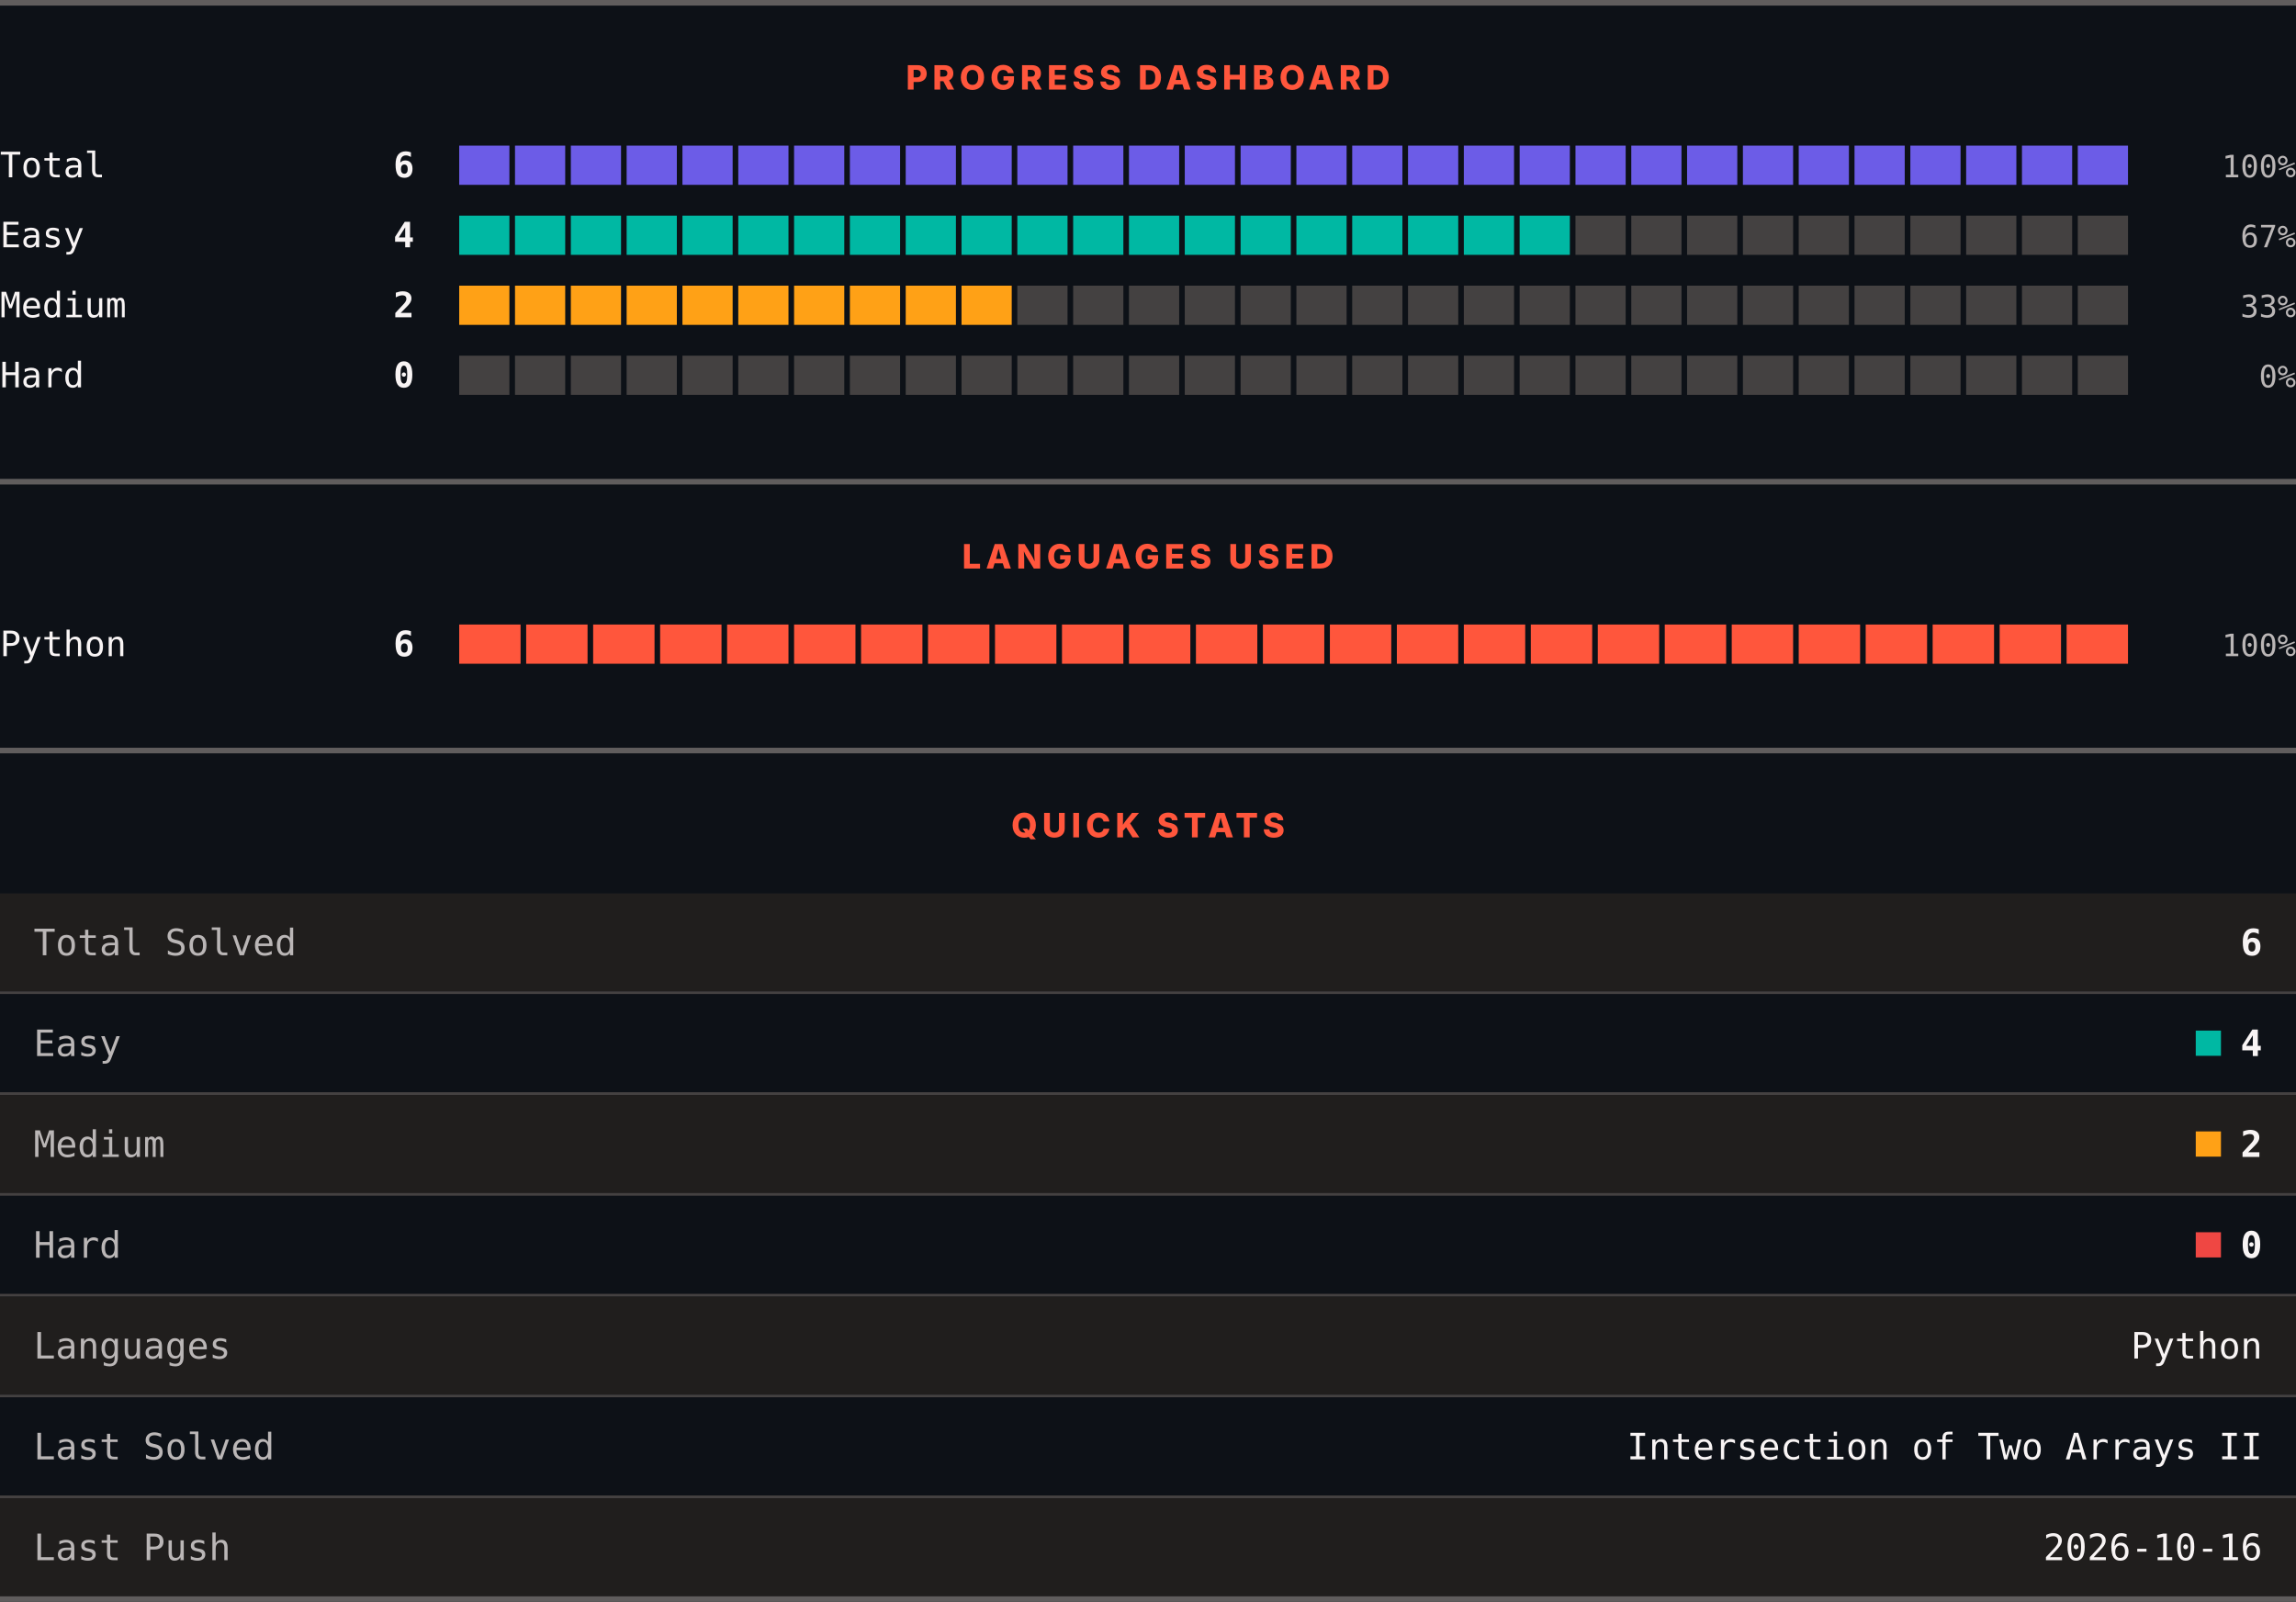
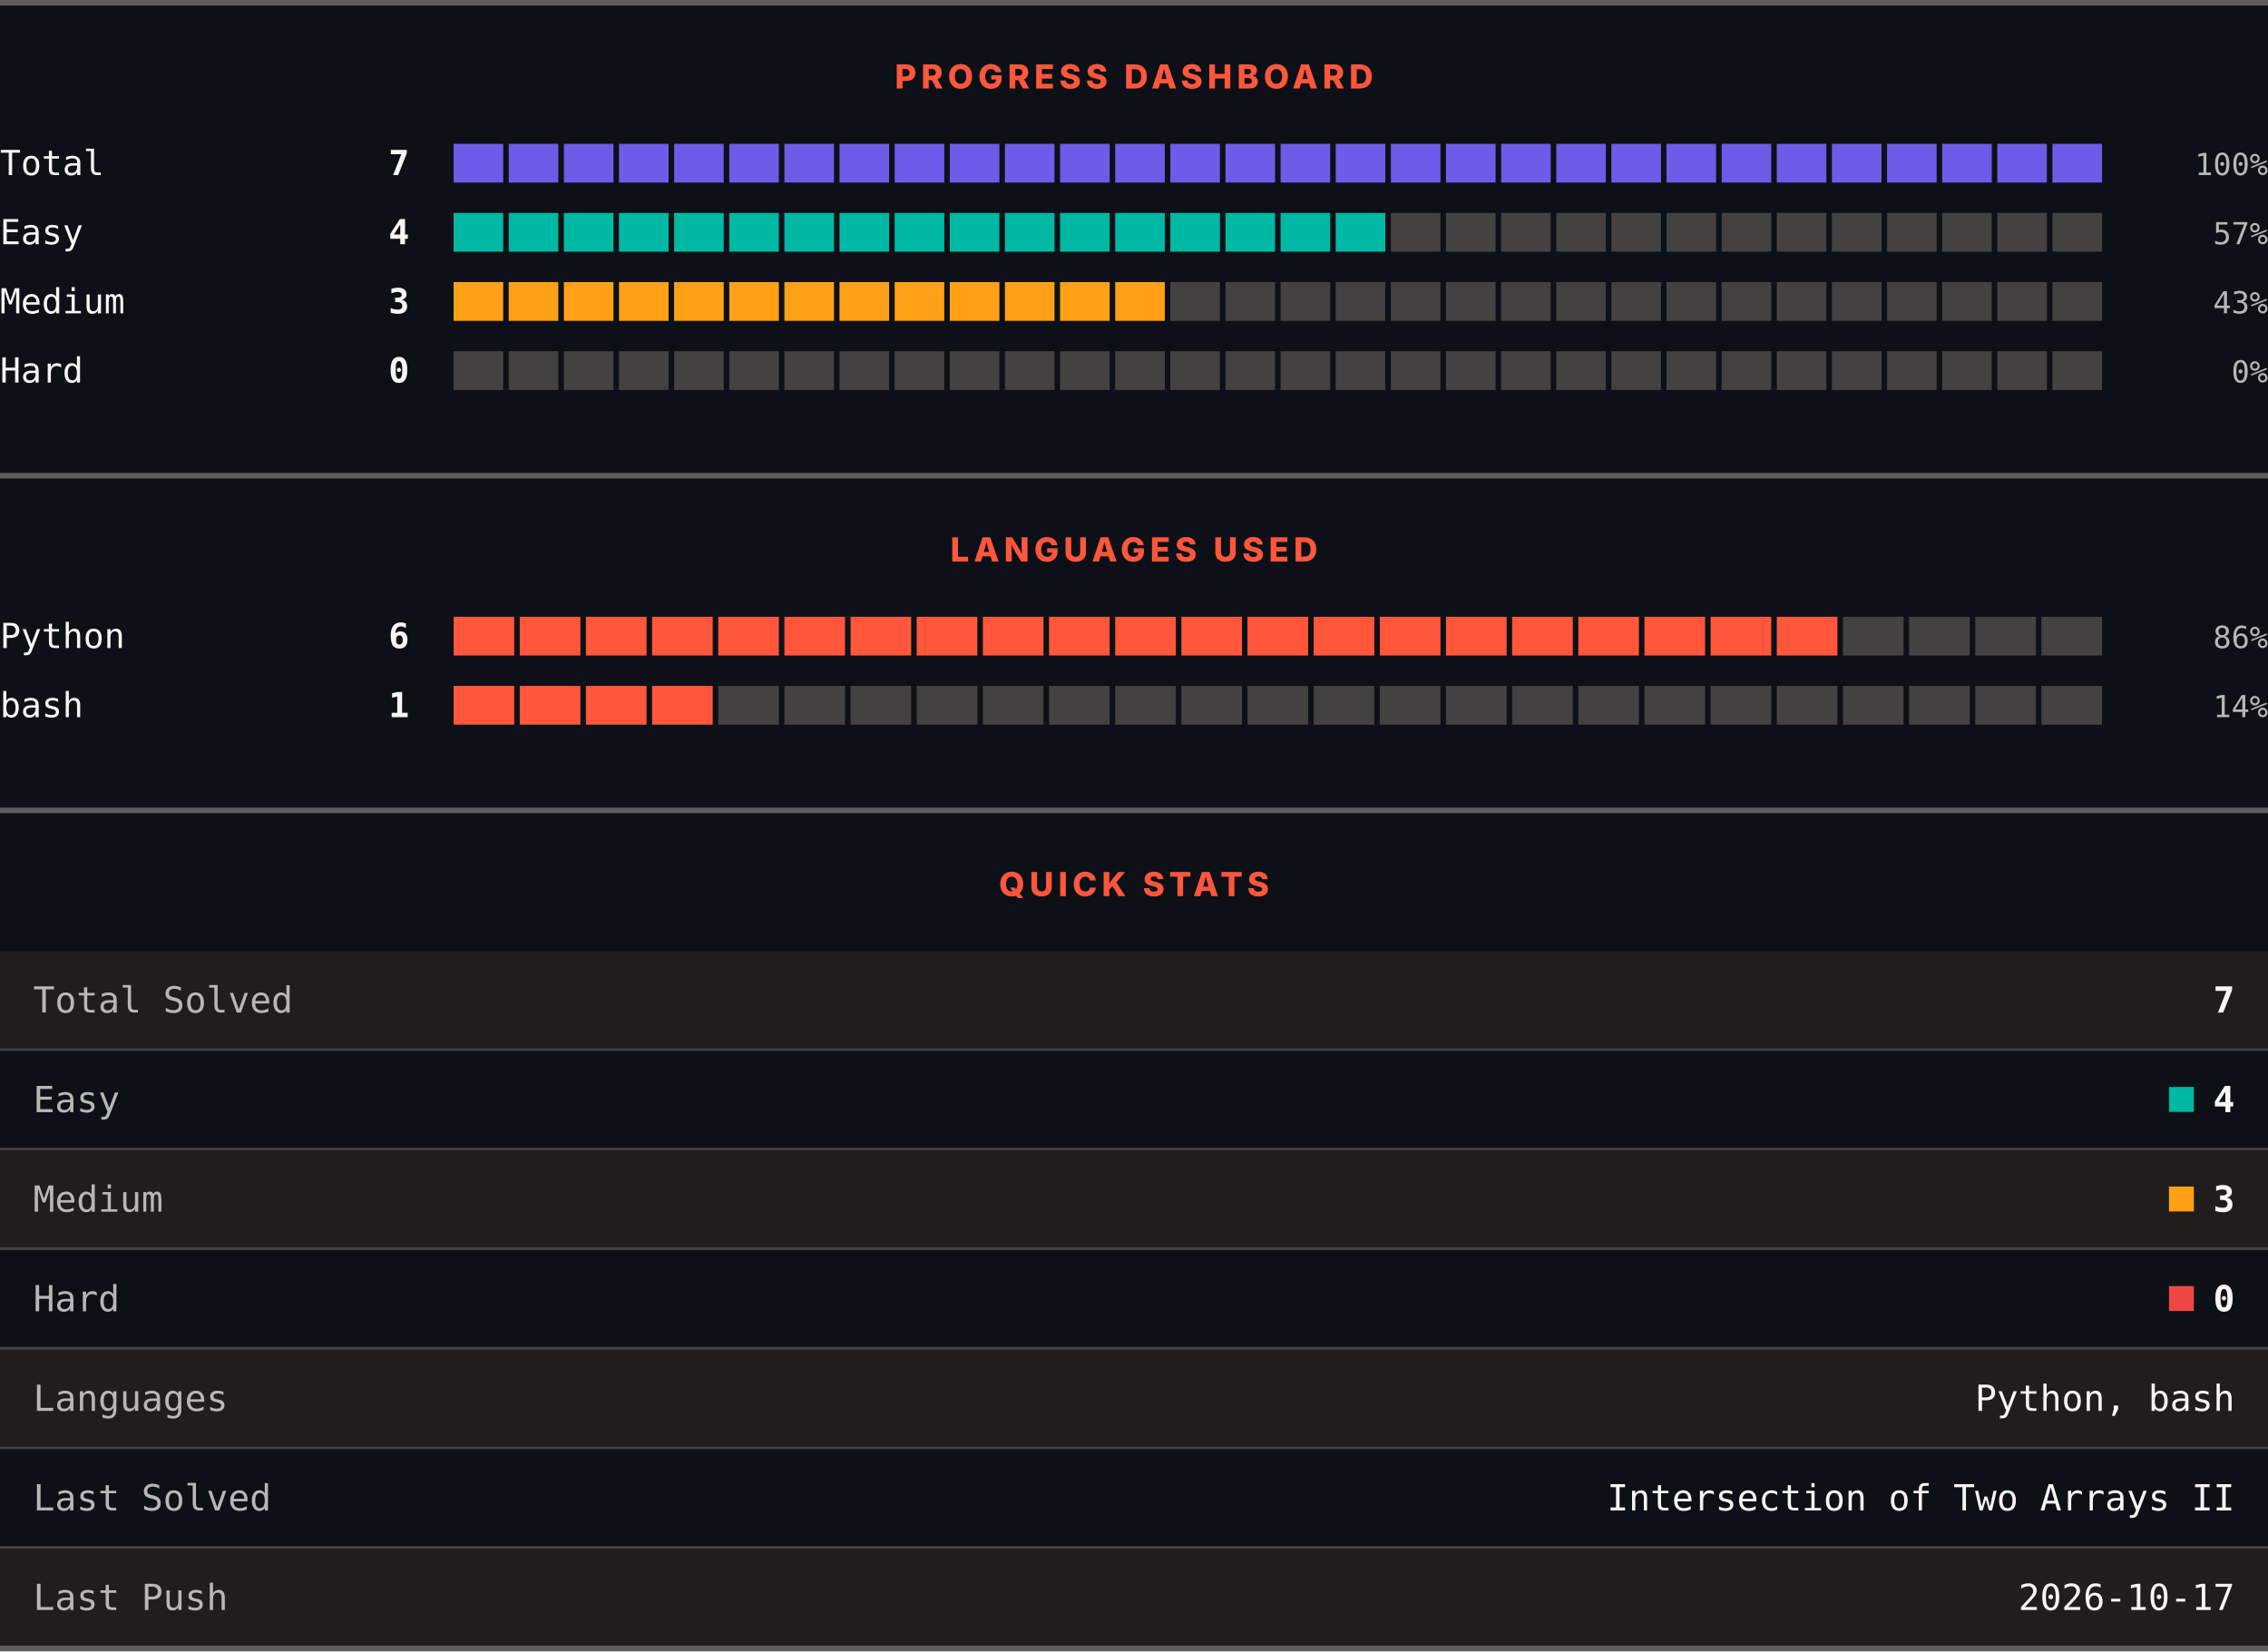
- <svg xmlns="http://www.w3.org/2000/svg" width="820" height="572" viewBox="0 0 820 572" role="img" aria-label="LeetCode progress, languages and quick stats">
-   <rect width="820" height="572" fill="#0d1117" />
+ <svg xmlns="http://www.w3.org/2000/svg" width="820" height="597" viewBox="0 0 820 597" role="img" aria-label="LeetCode progress, languages and quick stats">
+   <rect width="820" height="597" fill="#0d1117" />
  <rect x="0" y="0" width="820" height="2" fill="#605d5d" />
  <text x="410" y="32" text-anchor="middle" font-family="Archivo, system-ui, -apple-system, Segoe UI, sans-serif" font-size="12" font-weight="800" letter-spacing="1.68" fill="#ff563c">PROGRESS DASHBOARD</text>
  <text x="0" y="63.3" font-family="ui-monospace, SFMono-Regular, Menlo, Consolas, monospace" font-size="12.5" fill="#f8f4f4">Total</text>
-   <text x="148" y="63.3" text-anchor="end" font-family="ui-monospace, SFMono-Regular, Menlo, Consolas, monospace" font-size="12.5" font-weight="700" fill="#f8f4f4">6</text>
+   <text x="148" y="63.3" text-anchor="end" font-family="ui-monospace, SFMono-Regular, Menlo, Consolas, monospace" font-size="12.5" font-weight="700" fill="#f8f4f4">7</text>
  <rect x="164.00" y="52" width="17.93" height="14" fill="#6c5ce7" />
  <rect x="183.93" y="52" width="17.93" height="14" fill="#6c5ce7" />
  <rect x="203.87" y="52" width="17.93" height="14" fill="#6c5ce7" />
  <rect x="223.80" y="52" width="17.93" height="14" fill="#6c5ce7" />
  <rect x="243.73" y="52" width="17.93" height="14" fill="#6c5ce7" />
  <rect x="263.67" y="52" width="17.93" height="14" fill="#6c5ce7" />
  <rect x="283.60" y="52" width="17.93" height="14" fill="#6c5ce7" />
  <rect x="303.53" y="52" width="17.93" height="14" fill="#6c5ce7" />
  <rect x="323.47" y="52" width="17.93" height="14" fill="#6c5ce7" />
  <rect x="343.40" y="52" width="17.93" height="14" fill="#6c5ce7" />
  <rect x="363.33" y="52" width="17.93" height="14" fill="#6c5ce7" />
  <rect x="383.27" y="52" width="17.93" height="14" fill="#6c5ce7" />
  <rect x="403.20" y="52" width="17.93" height="14" fill="#6c5ce7" />
  <rect x="423.13" y="52" width="17.93" height="14" fill="#6c5ce7" />
  <rect x="443.07" y="52" width="17.93" height="14" fill="#6c5ce7" />
  <rect x="463.00" y="52" width="17.93" height="14" fill="#6c5ce7" />
  <rect x="482.93" y="52" width="17.93" height="14" fill="#6c5ce7" />
  <rect x="502.87" y="52" width="17.93" height="14" fill="#6c5ce7" />
  <rect x="522.80" y="52" width="17.93" height="14" fill="#6c5ce7" />
  <rect x="542.73" y="52" width="17.93" height="14" fill="#6c5ce7" />
  <rect x="562.67" y="52" width="17.93" height="14" fill="#6c5ce7" />
  <rect x="582.60" y="52" width="17.93" height="14" fill="#6c5ce7" />
  <rect x="602.53" y="52" width="17.93" height="14" fill="#6c5ce7" />
  <rect x="622.47" y="52" width="17.93" height="14" fill="#6c5ce7" />
  <rect x="642.40" y="52" width="17.93" height="14" fill="#6c5ce7" />
  <rect x="662.33" y="52" width="17.93" height="14" fill="#6c5ce7" />
  <rect x="682.27" y="52" width="17.93" height="14" fill="#6c5ce7" />
  <rect x="702.20" y="52" width="17.93" height="14" fill="#6c5ce7" />
  <rect x="722.13" y="52" width="17.93" height="14" fill="#6c5ce7" />
  <rect x="742.07" y="52" width="17.93" height="14" fill="#6c5ce7" />
  <text x="820" y="63.3" text-anchor="end" font-family="ui-monospace, SFMono-Regular, Menlo, Consolas, monospace" font-size="11" fill="#bab6b6">100%</text>
  <text x="0" y="88.3" font-family="ui-monospace, SFMono-Regular, Menlo, Consolas, monospace" font-size="12.5" fill="#f8f4f4">Easy</text>
  <text x="148" y="88.3" text-anchor="end" font-family="ui-monospace, SFMono-Regular, Menlo, Consolas, monospace" font-size="12.5" font-weight="700" fill="#f8f4f4">4</text>
  <rect x="164.00" y="77" width="17.93" height="14" fill="#00b8a3" />
  <rect x="183.93" y="77" width="17.93" height="14" fill="#00b8a3" />
  <rect x="203.87" y="77" width="17.93" height="14" fill="#00b8a3" />
  <rect x="223.80" y="77" width="17.93" height="14" fill="#00b8a3" />
  <rect x="243.73" y="77" width="17.93" height="14" fill="#00b8a3" />
  <rect x="263.67" y="77" width="17.93" height="14" fill="#00b8a3" />
  <rect x="283.60" y="77" width="17.93" height="14" fill="#00b8a3" />
  <rect x="303.53" y="77" width="17.93" height="14" fill="#00b8a3" />
  <rect x="323.47" y="77" width="17.93" height="14" fill="#00b8a3" />
  <rect x="343.40" y="77" width="17.93" height="14" fill="#00b8a3" />
  <rect x="363.33" y="77" width="17.93" height="14" fill="#00b8a3" />
  <rect x="383.27" y="77" width="17.93" height="14" fill="#00b8a3" />
  <rect x="403.20" y="77" width="17.93" height="14" fill="#00b8a3" />
  <rect x="423.13" y="77" width="17.93" height="14" fill="#00b8a3" />
  <rect x="443.07" y="77" width="17.93" height="14" fill="#00b8a3" />
  <rect x="463.00" y="77" width="17.93" height="14" fill="#00b8a3" />
  <rect x="482.93" y="77" width="17.93" height="14" fill="#00b8a3" />
-   <rect x="502.87" y="77" width="17.93" height="14" fill="#00b8a3" />
-   <rect x="522.80" y="77" width="17.93" height="14" fill="#00b8a3" />
-   <rect x="542.73" y="77" width="17.93" height="14" fill="#00b8a3" />
+   <rect x="502.87" y="77" width="17.93" height="14" fill="#444141" />
+   <rect x="522.80" y="77" width="17.93" height="14" fill="#444141" />
+   <rect x="542.73" y="77" width="17.93" height="14" fill="#444141" />
  <rect x="562.67" y="77" width="17.93" height="14" fill="#444141" />
  <rect x="582.60" y="77" width="17.93" height="14" fill="#444141" />
  <rect x="602.53" y="77" width="17.93" height="14" fill="#444141" />
  <rect x="622.47" y="77" width="17.93" height="14" fill="#444141" />
  <rect x="642.40" y="77" width="17.93" height="14" fill="#444141" />
  <rect x="662.33" y="77" width="17.93" height="14" fill="#444141" />
  <rect x="682.27" y="77" width="17.93" height="14" fill="#444141" />
  <rect x="702.20" y="77" width="17.93" height="14" fill="#444141" />
  <rect x="722.13" y="77" width="17.93" height="14" fill="#444141" />
  <rect x="742.07" y="77" width="17.93" height="14" fill="#444141" />
-   <text x="820" y="88.3" text-anchor="end" font-family="ui-monospace, SFMono-Regular, Menlo, Consolas, monospace" font-size="11" fill="#bab6b6">67%</text>
+   <text x="820" y="88.3" text-anchor="end" font-family="ui-monospace, SFMono-Regular, Menlo, Consolas, monospace" font-size="11" fill="#bab6b6">57%</text>
  <text x="0" y="113.3" font-family="ui-monospace, SFMono-Regular, Menlo, Consolas, monospace" font-size="12.5" fill="#f8f4f4">Medium</text>
-   <text x="148" y="113.3" text-anchor="end" font-family="ui-monospace, SFMono-Regular, Menlo, Consolas, monospace" font-size="12.5" font-weight="700" fill="#f8f4f4">2</text>
+   <text x="148" y="113.3" text-anchor="end" font-family="ui-monospace, SFMono-Regular, Menlo, Consolas, monospace" font-size="12.5" font-weight="700" fill="#f8f4f4">3</text>
  <rect x="164.00" y="102" width="17.93" height="14" fill="#ffa116" />
  <rect x="183.93" y="102" width="17.93" height="14" fill="#ffa116" />
  <rect x="203.87" y="102" width="17.93" height="14" fill="#ffa116" />
  <rect x="223.80" y="102" width="17.93" height="14" fill="#ffa116" />
  <rect x="243.73" y="102" width="17.93" height="14" fill="#ffa116" />
  <rect x="263.67" y="102" width="17.93" height="14" fill="#ffa116" />
  <rect x="283.60" y="102" width="17.93" height="14" fill="#ffa116" />
  <rect x="303.53" y="102" width="17.93" height="14" fill="#ffa116" />
  <rect x="323.47" y="102" width="17.93" height="14" fill="#ffa116" />
  <rect x="343.40" y="102" width="17.93" height="14" fill="#ffa116" />
-   <rect x="363.33" y="102" width="17.93" height="14" fill="#444141" />
-   <rect x="383.27" y="102" width="17.93" height="14" fill="#444141" />
-   <rect x="403.20" y="102" width="17.93" height="14" fill="#444141" />
+   <rect x="363.33" y="102" width="17.93" height="14" fill="#ffa116" />
+   <rect x="383.27" y="102" width="17.93" height="14" fill="#ffa116" />
+   <rect x="403.20" y="102" width="17.93" height="14" fill="#ffa116" />
  <rect x="423.13" y="102" width="17.93" height="14" fill="#444141" />
  <rect x="443.07" y="102" width="17.93" height="14" fill="#444141" />
  <rect x="463.00" y="102" width="17.93" height="14" fill="#444141" />
  <rect x="482.93" y="102" width="17.93" height="14" fill="#444141" />
  <rect x="502.87" y="102" width="17.93" height="14" fill="#444141" />
  <rect x="522.80" y="102" width="17.93" height="14" fill="#444141" />
  <rect x="542.73" y="102" width="17.93" height="14" fill="#444141" />
  <rect x="562.67" y="102" width="17.93" height="14" fill="#444141" />
  <rect x="582.60" y="102" width="17.93" height="14" fill="#444141" />
  <rect x="602.53" y="102" width="17.93" height="14" fill="#444141" />
  <rect x="622.47" y="102" width="17.93" height="14" fill="#444141" />
  <rect x="642.40" y="102" width="17.93" height="14" fill="#444141" />
  <rect x="662.33" y="102" width="17.93" height="14" fill="#444141" />
  <rect x="682.27" y="102" width="17.93" height="14" fill="#444141" />
  <rect x="702.20" y="102" width="17.93" height="14" fill="#444141" />
  <rect x="722.13" y="102" width="17.93" height="14" fill="#444141" />
  <rect x="742.07" y="102" width="17.93" height="14" fill="#444141" />
-   <text x="820" y="113.3" text-anchor="end" font-family="ui-monospace, SFMono-Regular, Menlo, Consolas, monospace" font-size="11" fill="#bab6b6">33%</text>
+   <text x="820" y="113.3" text-anchor="end" font-family="ui-monospace, SFMono-Regular, Menlo, Consolas, monospace" font-size="11" fill="#bab6b6">43%</text>
  <text x="0" y="138.3" font-family="ui-monospace, SFMono-Regular, Menlo, Consolas, monospace" font-size="12.5" fill="#f8f4f4">Hard</text>
  <text x="148" y="138.3" text-anchor="end" font-family="ui-monospace, SFMono-Regular, Menlo, Consolas, monospace" font-size="12.5" font-weight="700" fill="#f8f4f4">0</text>
  <rect x="164.00" y="127" width="17.93" height="14" fill="#444141" />
  <rect x="183.93" y="127" width="17.93" height="14" fill="#444141" />
  <rect x="203.87" y="127" width="17.93" height="14" fill="#444141" />
  <rect x="223.80" y="127" width="17.93" height="14" fill="#444141" />
  <rect x="243.73" y="127" width="17.93" height="14" fill="#444141" />
  <rect x="263.67" y="127" width="17.93" height="14" fill="#444141" />
  <rect x="283.60" y="127" width="17.93" height="14" fill="#444141" />
  <rect x="303.53" y="127" width="17.93" height="14" fill="#444141" />
  <rect x="323.47" y="127" width="17.93" height="14" fill="#444141" />
  <rect x="343.40" y="127" width="17.93" height="14" fill="#444141" />
  <rect x="363.33" y="127" width="17.93" height="14" fill="#444141" />
  <rect x="383.27" y="127" width="17.93" height="14" fill="#444141" />
  <rect x="403.20" y="127" width="17.93" height="14" fill="#444141" />
  <rect x="423.13" y="127" width="17.93" height="14" fill="#444141" />
  <rect x="443.07" y="127" width="17.93" height="14" fill="#444141" />
  <rect x="463.00" y="127" width="17.93" height="14" fill="#444141" />
  <rect x="482.93" y="127" width="17.93" height="14" fill="#444141" />
  <rect x="502.87" y="127" width="17.93" height="14" fill="#444141" />
  <rect x="522.80" y="127" width="17.93" height="14" fill="#444141" />
  <rect x="542.73" y="127" width="17.93" height="14" fill="#444141" />
  <rect x="562.67" y="127" width="17.93" height="14" fill="#444141" />
  <rect x="582.60" y="127" width="17.93" height="14" fill="#444141" />
  <rect x="602.53" y="127" width="17.93" height="14" fill="#444141" />
  <rect x="622.47" y="127" width="17.93" height="14" fill="#444141" />
  <rect x="642.40" y="127" width="17.93" height="14" fill="#444141" />
  <rect x="662.33" y="127" width="17.93" height="14" fill="#444141" />
  <rect x="682.27" y="127" width="17.93" height="14" fill="#444141" />
  <rect x="702.20" y="127" width="17.93" height="14" fill="#444141" />
  <rect x="722.13" y="127" width="17.93" height="14" fill="#444141" />
  <rect x="742.07" y="127" width="17.93" height="14" fill="#444141" />
  <text x="820" y="138.3" text-anchor="end" font-family="ui-monospace, SFMono-Regular, Menlo, Consolas, monospace" font-size="11" fill="#bab6b6">0%</text>
  <rect x="0" y="171" width="820" height="2" fill="#605d5d" />
  <text x="410" y="203" text-anchor="middle" font-family="Archivo, system-ui, -apple-system, Segoe UI, sans-serif" font-size="12" font-weight="800" letter-spacing="1.68" fill="#ff563c">LANGUAGES USED</text>
  <text x="0" y="234.3" font-family="ui-monospace, SFMono-Regular, Menlo, Consolas, monospace" font-size="12.5" fill="#f8f4f4">Python</text>
  <text x="148" y="234.3" text-anchor="end" font-family="ui-monospace, SFMono-Regular, Menlo, Consolas, monospace" font-size="12.5" font-weight="700" fill="#f8f4f4">6</text>
  <rect x="164.00" y="223" width="21.92" height="14" fill="#ff563c" />
  <rect x="187.92" y="223" width="21.92" height="14" fill="#ff563c" />
  <rect x="211.84" y="223" width="21.92" height="14" fill="#ff563c" />
  <rect x="235.76" y="223" width="21.92" height="14" fill="#ff563c" />
  <rect x="259.68" y="223" width="21.92" height="14" fill="#ff563c" />
  <rect x="283.60" y="223" width="21.92" height="14" fill="#ff563c" />
  <rect x="307.52" y="223" width="21.92" height="14" fill="#ff563c" />
  <rect x="331.44" y="223" width="21.92" height="14" fill="#ff563c" />
  <rect x="355.36" y="223" width="21.92" height="14" fill="#ff563c" />
  <rect x="379.28" y="223" width="21.92" height="14" fill="#ff563c" />
  <rect x="403.20" y="223" width="21.92" height="14" fill="#ff563c" />
  <rect x="427.12" y="223" width="21.92" height="14" fill="#ff563c" />
  <rect x="451.04" y="223" width="21.92" height="14" fill="#ff563c" />
  <rect x="474.96" y="223" width="21.92" height="14" fill="#ff563c" />
  <rect x="498.88" y="223" width="21.92" height="14" fill="#ff563c" />
  <rect x="522.80" y="223" width="21.92" height="14" fill="#ff563c" />
  <rect x="546.72" y="223" width="21.92" height="14" fill="#ff563c" />
  <rect x="570.64" y="223" width="21.92" height="14" fill="#ff563c" />
  <rect x="594.56" y="223" width="21.92" height="14" fill="#ff563c" />
  <rect x="618.48" y="223" width="21.92" height="14" fill="#ff563c" />
  <rect x="642.40" y="223" width="21.92" height="14" fill="#ff563c" />
-   <rect x="666.32" y="223" width="21.92" height="14" fill="#ff563c" />
-   <rect x="690.24" y="223" width="21.92" height="14" fill="#ff563c" />
-   <rect x="714.16" y="223" width="21.92" height="14" fill="#ff563c" />
-   <rect x="738.08" y="223" width="21.92" height="14" fill="#ff563c" />
-   <text x="820" y="234.3" text-anchor="end" font-family="ui-monospace, SFMono-Regular, Menlo, Consolas, monospace" font-size="11" fill="#bab6b6">100%</text>
-   <rect x="0" y="267" width="820" height="2" fill="#605d5d" />
-   <text x="410" y="299" text-anchor="middle" font-family="Archivo, system-ui, -apple-system, Segoe UI, sans-serif" font-size="12" font-weight="800" letter-spacing="1.68" fill="#ff563c">QUICK STATS</text>
-   <rect x="0" y="319" width="820" height="35" fill="#201e1d" />
-   <text x="12" y="341.1" font-family="ui-monospace, SFMono-Regular, Menlo, Consolas, monospace" font-size="13" fill="#bab6b6">Total Solved</text>
-   <text x="808" y="341.1" text-anchor="end" font-family="ui-monospace, SFMono-Regular, Menlo, Consolas, monospace" font-size="13" font-weight="700" fill="#f8f4f4">6</text>
-   <rect x="0" y="354" width="820" height="1" fill="#444141" />
-   <rect x="0" y="355" width="820" height="35" fill="#0d1117" />
-   <text x="12" y="377.1" font-family="ui-monospace, SFMono-Regular, Menlo, Consolas, monospace" font-size="13" fill="#bab6b6">Easy</text>
-   <rect x="784.2" y="368" width="9" height="9" fill="#00b8a3" />
-   <text x="808" y="377.1" text-anchor="end" font-family="ui-monospace, SFMono-Regular, Menlo, Consolas, monospace" font-size="13" font-weight="700" fill="#f8f4f4">4</text>
-   <rect x="0" y="390" width="820" height="1" fill="#444141" />
-   <rect x="0" y="391" width="820" height="35" fill="#201e1d" />
-   <text x="12" y="413.1" font-family="ui-monospace, SFMono-Regular, Menlo, Consolas, monospace" font-size="13" fill="#bab6b6">Medium</text>
-   <rect x="784.2" y="404" width="9" height="9" fill="#ffa116" />
-   <text x="808" y="413.1" text-anchor="end" font-family="ui-monospace, SFMono-Regular, Menlo, Consolas, monospace" font-size="13" font-weight="700" fill="#f8f4f4">2</text>
-   <rect x="0" y="426" width="820" height="1" fill="#444141" />
-   <rect x="0" y="427" width="820" height="35" fill="#0d1117" />
-   <text x="12" y="449.1" font-family="ui-monospace, SFMono-Regular, Menlo, Consolas, monospace" font-size="13" fill="#bab6b6">Hard</text>
-   <rect x="784.2" y="440" width="9" height="9" fill="#ef4743" />
-   <text x="808" y="449.1" text-anchor="end" font-family="ui-monospace, SFMono-Regular, Menlo, Consolas, monospace" font-size="13" font-weight="700" fill="#f8f4f4">0</text>
-   <rect x="0" y="462" width="820" height="1" fill="#444141" />
-   <rect x="0" y="463" width="820" height="35" fill="#201e1d" />
-   <text x="12" y="485.1" font-family="ui-monospace, SFMono-Regular, Menlo, Consolas, monospace" font-size="13" fill="#bab6b6">Languages</text>
-   <text x="808" y="485.1" text-anchor="end" font-family="ui-monospace, SFMono-Regular, Menlo, Consolas, monospace" font-size="13" fill="#f8f4f4">Python</text>
-   <rect x="0" y="498" width="820" height="1" fill="#444141" />
-   <rect x="0" y="499" width="820" height="35" fill="#0d1117" />
-   <text x="12" y="521.1" font-family="ui-monospace, SFMono-Regular, Menlo, Consolas, monospace" font-size="13" fill="#bab6b6">Last Solved</text>
-   <text x="808" y="521.1" text-anchor="end" font-family="ui-monospace, SFMono-Regular, Menlo, Consolas, monospace" font-size="13" fill="#f8f4f4">Intersection of Two Arrays II</text>
-   <rect x="0" y="534" width="820" height="1" fill="#444141" />
-   <rect x="0" y="535" width="820" height="35" fill="#201e1d" />
-   <text x="12" y="557.1" font-family="ui-monospace, SFMono-Regular, Menlo, Consolas, monospace" font-size="13" fill="#bab6b6">Last Push</text>
-   <text x="808" y="557.1" text-anchor="end" font-family="ui-monospace, SFMono-Regular, Menlo, Consolas, monospace" font-size="13" fill="#f8f4f4">2026-10-16</text>
-   <rect x="0" y="570" width="820" height="2" fill="#605d5d" />
+   <rect x="666.32" y="223" width="21.92" height="14" fill="#444141" />
+   <rect x="690.24" y="223" width="21.92" height="14" fill="#444141" />
+   <rect x="714.16" y="223" width="21.92" height="14" fill="#444141" />
+   <rect x="738.08" y="223" width="21.92" height="14" fill="#444141" />
+   <text x="820" y="234.3" text-anchor="end" font-family="ui-monospace, SFMono-Regular, Menlo, Consolas, monospace" font-size="11" fill="#bab6b6">86%</text>
+   <text x="0" y="259.3" font-family="ui-monospace, SFMono-Regular, Menlo, Consolas, monospace" font-size="12.5" fill="#f8f4f4">bash</text>
+   <text x="148" y="259.3" text-anchor="end" font-family="ui-monospace, SFMono-Regular, Menlo, Consolas, monospace" font-size="12.5" font-weight="700" fill="#f8f4f4">1</text>
+   <rect x="164.00" y="248" width="21.92" height="14" fill="#ff563c" />
+   <rect x="187.92" y="248" width="21.92" height="14" fill="#ff563c" />
+   <rect x="211.84" y="248" width="21.92" height="14" fill="#ff563c" />
+   <rect x="235.76" y="248" width="21.92" height="14" fill="#ff563c" />
+   <rect x="259.68" y="248" width="21.92" height="14" fill="#444141" />
+   <rect x="283.60" y="248" width="21.92" height="14" fill="#444141" />
+   <rect x="307.52" y="248" width="21.92" height="14" fill="#444141" />
+   <rect x="331.44" y="248" width="21.92" height="14" fill="#444141" />
+   <rect x="355.36" y="248" width="21.92" height="14" fill="#444141" />
+   <rect x="379.28" y="248" width="21.92" height="14" fill="#444141" />
+   <rect x="403.20" y="248" width="21.92" height="14" fill="#444141" />
+   <rect x="427.12" y="248" width="21.92" height="14" fill="#444141" />
+   <rect x="451.04" y="248" width="21.92" height="14" fill="#444141" />
+   <rect x="474.96" y="248" width="21.92" height="14" fill="#444141" />
+   <rect x="498.88" y="248" width="21.92" height="14" fill="#444141" />
+   <rect x="522.80" y="248" width="21.92" height="14" fill="#444141" />
+   <rect x="546.72" y="248" width="21.92" height="14" fill="#444141" />
+   <rect x="570.64" y="248" width="21.92" height="14" fill="#444141" />
+   <rect x="594.56" y="248" width="21.92" height="14" fill="#444141" />
+   <rect x="618.48" y="248" width="21.92" height="14" fill="#444141" />
+   <rect x="642.40" y="248" width="21.92" height="14" fill="#444141" />
+   <rect x="666.32" y="248" width="21.92" height="14" fill="#444141" />
+   <rect x="690.24" y="248" width="21.92" height="14" fill="#444141" />
+   <rect x="714.16" y="248" width="21.92" height="14" fill="#444141" />
+   <rect x="738.08" y="248" width="21.92" height="14" fill="#444141" />
+   <text x="820" y="259.3" text-anchor="end" font-family="ui-monospace, SFMono-Regular, Menlo, Consolas, monospace" font-size="11" fill="#bab6b6">14%</text>
+   <rect x="0" y="292" width="820" height="2" fill="#605d5d" />
+   <text x="410" y="324" text-anchor="middle" font-family="Archivo, system-ui, -apple-system, Segoe UI, sans-serif" font-size="12" font-weight="800" letter-spacing="1.68" fill="#ff563c">QUICK STATS</text>
+   <rect x="0" y="344" width="820" height="35" fill="#201e1d" />
+   <text x="12" y="366.1" font-family="ui-monospace, SFMono-Regular, Menlo, Consolas, monospace" font-size="13" fill="#bab6b6">Total Solved</text>
+   <text x="808" y="366.1" text-anchor="end" font-family="ui-monospace, SFMono-Regular, Menlo, Consolas, monospace" font-size="13" font-weight="700" fill="#f8f4f4">7</text>
+   <rect x="0" y="379" width="820" height="1" fill="#444141" />
+   <rect x="0" y="380" width="820" height="35" fill="#0d1117" />
+   <text x="12" y="402.1" font-family="ui-monospace, SFMono-Regular, Menlo, Consolas, monospace" font-size="13" fill="#bab6b6">Easy</text>
+   <rect x="784.2" y="393" width="9" height="9" fill="#00b8a3" />
+   <text x="808" y="402.1" text-anchor="end" font-family="ui-monospace, SFMono-Regular, Menlo, Consolas, monospace" font-size="13" font-weight="700" fill="#f8f4f4">4</text>
+   <rect x="0" y="415" width="820" height="1" fill="#444141" />
+   <rect x="0" y="416" width="820" height="35" fill="#201e1d" />
+   <text x="12" y="438.1" font-family="ui-monospace, SFMono-Regular, Menlo, Consolas, monospace" font-size="13" fill="#bab6b6">Medium</text>
+   <rect x="784.2" y="429" width="9" height="9" fill="#ffa116" />
+   <text x="808" y="438.1" text-anchor="end" font-family="ui-monospace, SFMono-Regular, Menlo, Consolas, monospace" font-size="13" font-weight="700" fill="#f8f4f4">3</text>
+   <rect x="0" y="451" width="820" height="1" fill="#444141" />
+   <rect x="0" y="452" width="820" height="35" fill="#0d1117" />
+   <text x="12" y="474.1" font-family="ui-monospace, SFMono-Regular, Menlo, Consolas, monospace" font-size="13" fill="#bab6b6">Hard</text>
+   <rect x="784.2" y="465" width="9" height="9" fill="#ef4743" />
+   <text x="808" y="474.1" text-anchor="end" font-family="ui-monospace, SFMono-Regular, Menlo, Consolas, monospace" font-size="13" font-weight="700" fill="#f8f4f4">0</text>
+   <rect x="0" y="487" width="820" height="1" fill="#444141" />
+   <rect x="0" y="488" width="820" height="35" fill="#201e1d" />
+   <text x="12" y="510.1" font-family="ui-monospace, SFMono-Regular, Menlo, Consolas, monospace" font-size="13" fill="#bab6b6">Languages</text>
+   <text x="808" y="510.1" text-anchor="end" font-family="ui-monospace, SFMono-Regular, Menlo, Consolas, monospace" font-size="13" fill="#f8f4f4">Python, bash</text>
+   <rect x="0" y="523" width="820" height="1" fill="#444141" />
+   <rect x="0" y="524" width="820" height="35" fill="#0d1117" />
+   <text x="12" y="546.1" font-family="ui-monospace, SFMono-Regular, Menlo, Consolas, monospace" font-size="13" fill="#bab6b6">Last Solved</text>
+   <text x="808" y="546.1" text-anchor="end" font-family="ui-monospace, SFMono-Regular, Menlo, Consolas, monospace" font-size="13" fill="#f8f4f4">Intersection of Two Arrays II</text>
+   <rect x="0" y="559" width="820" height="1" fill="#444141" />
+   <rect x="0" y="560" width="820" height="35" fill="#201e1d" />
+   <text x="12" y="582.1" font-family="ui-monospace, SFMono-Regular, Menlo, Consolas, monospace" font-size="13" fill="#bab6b6">Last Push</text>
+   <text x="808" y="582.1" text-anchor="end" font-family="ui-monospace, SFMono-Regular, Menlo, Consolas, monospace" font-size="13" fill="#f8f4f4">2026-10-17</text>
+   <rect x="0" y="595" width="820" height="2" fill="#605d5d" />
</svg>
